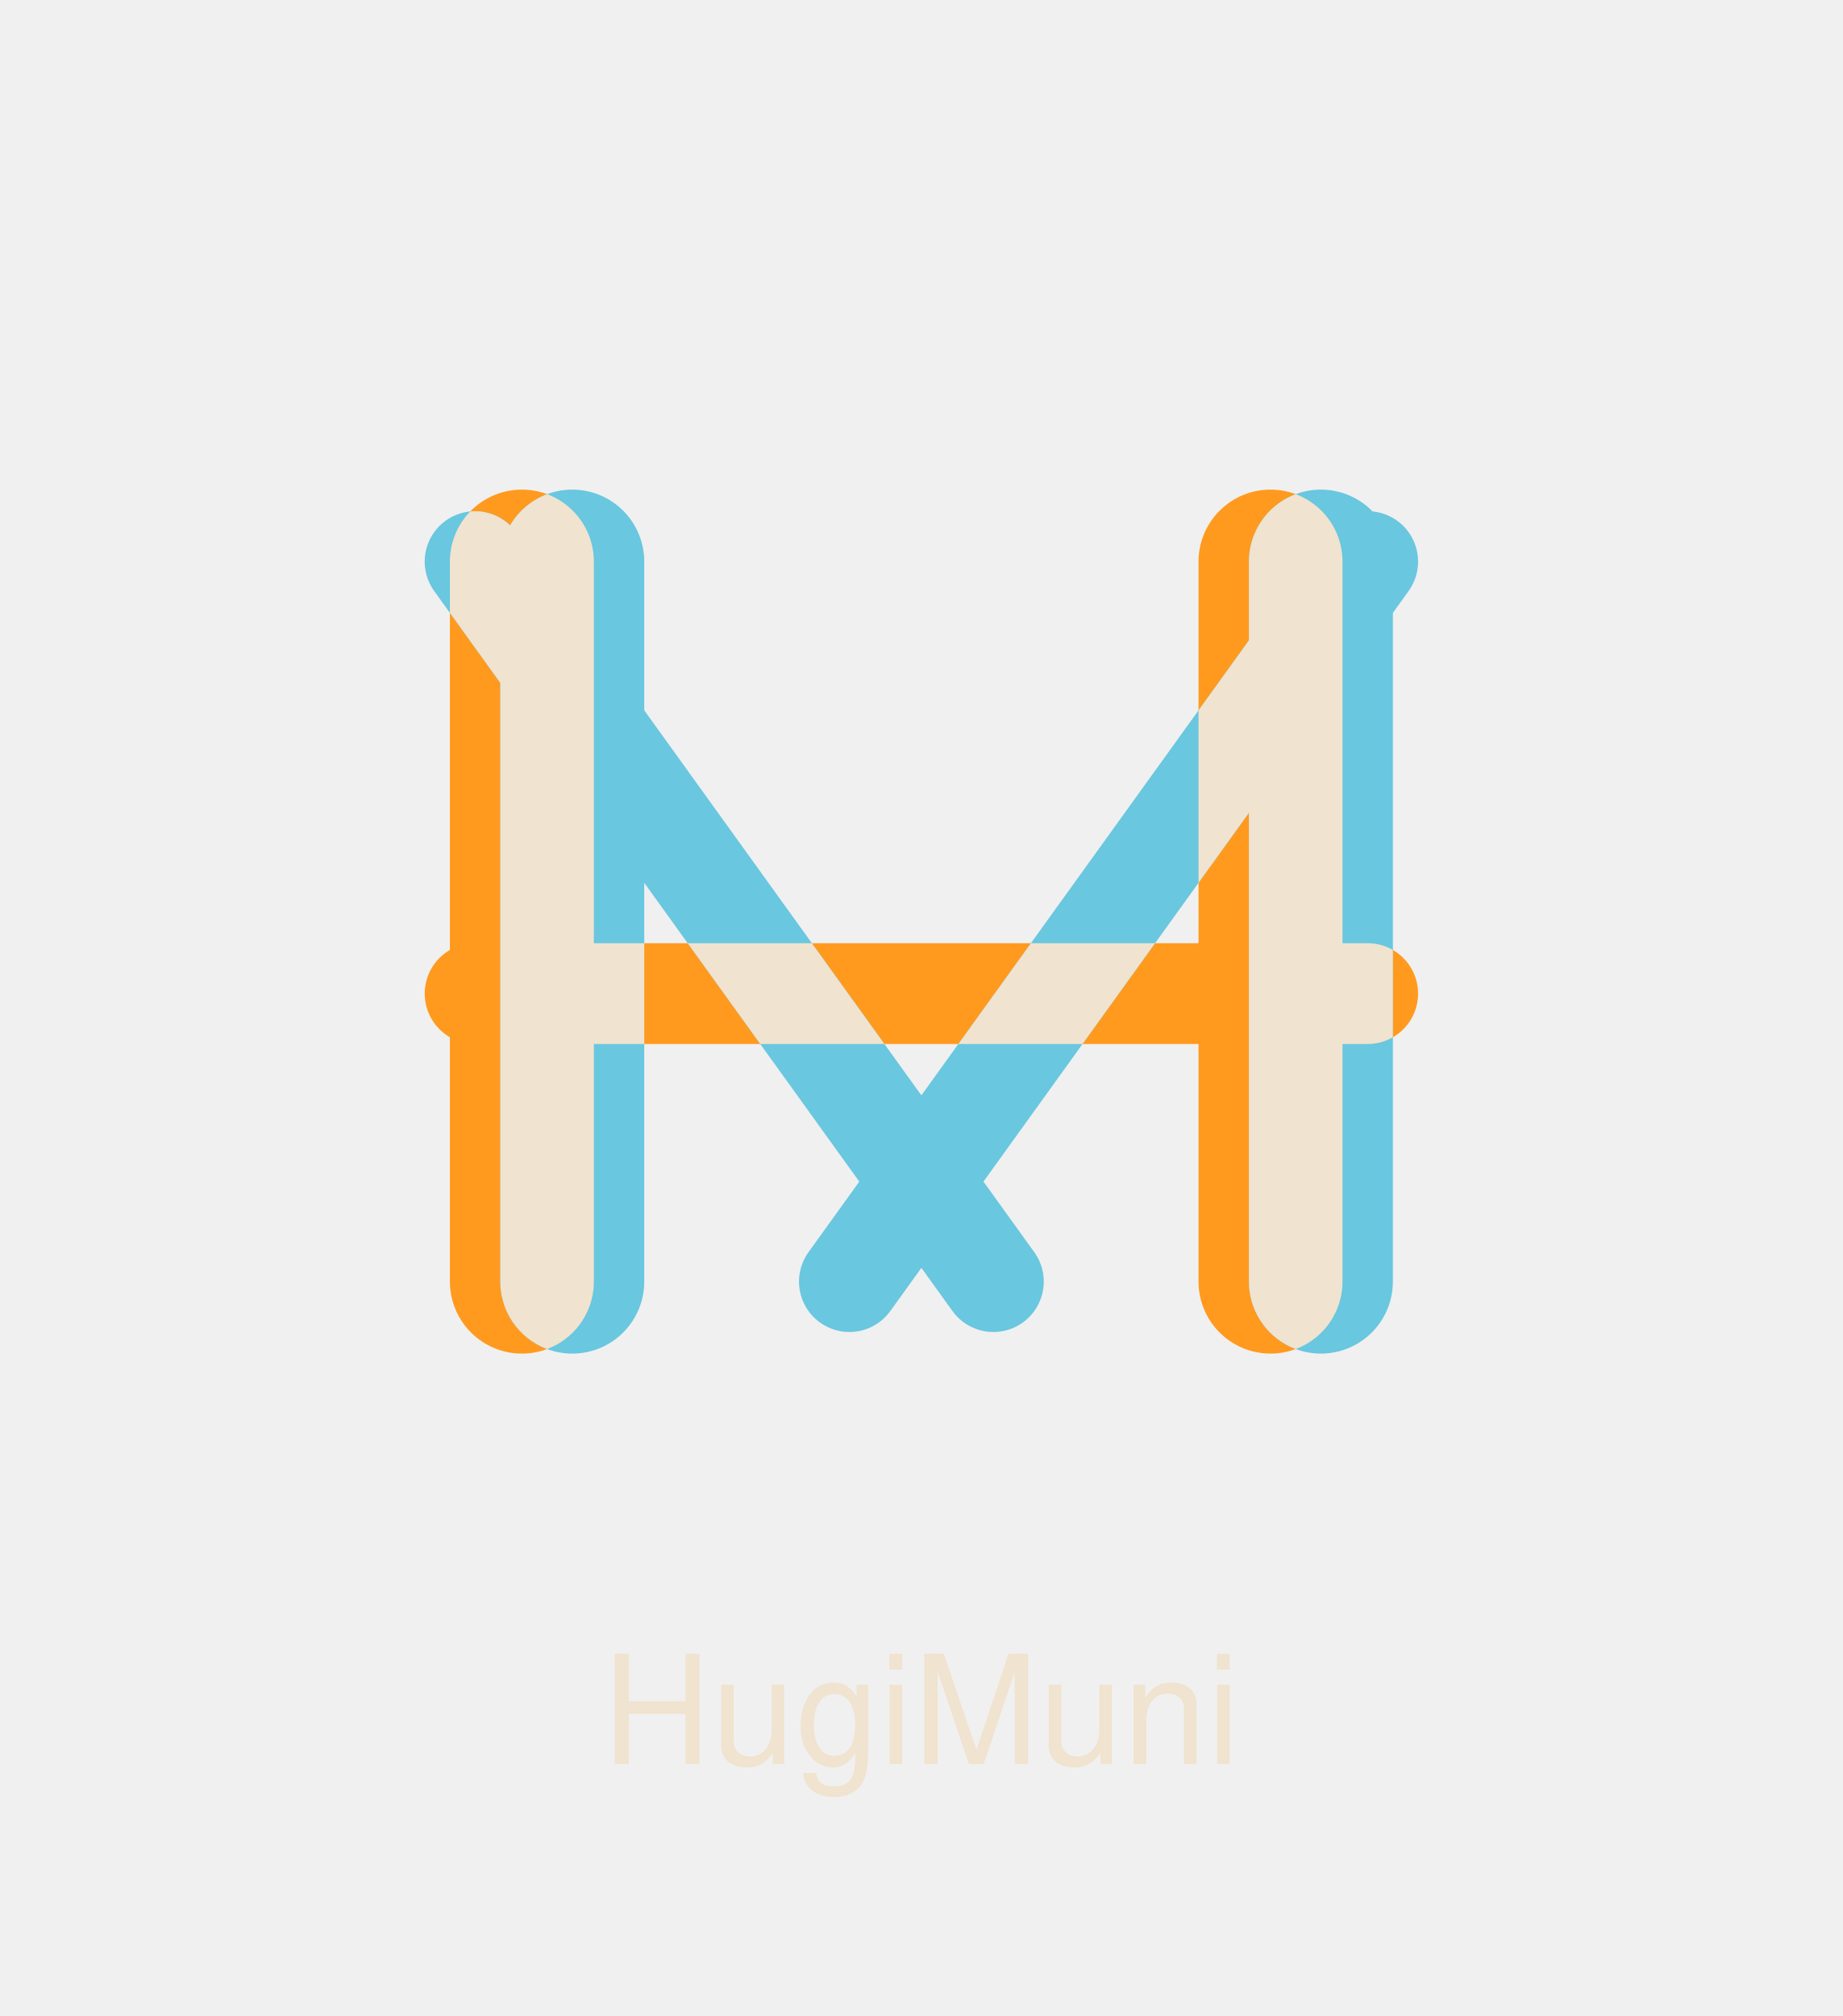
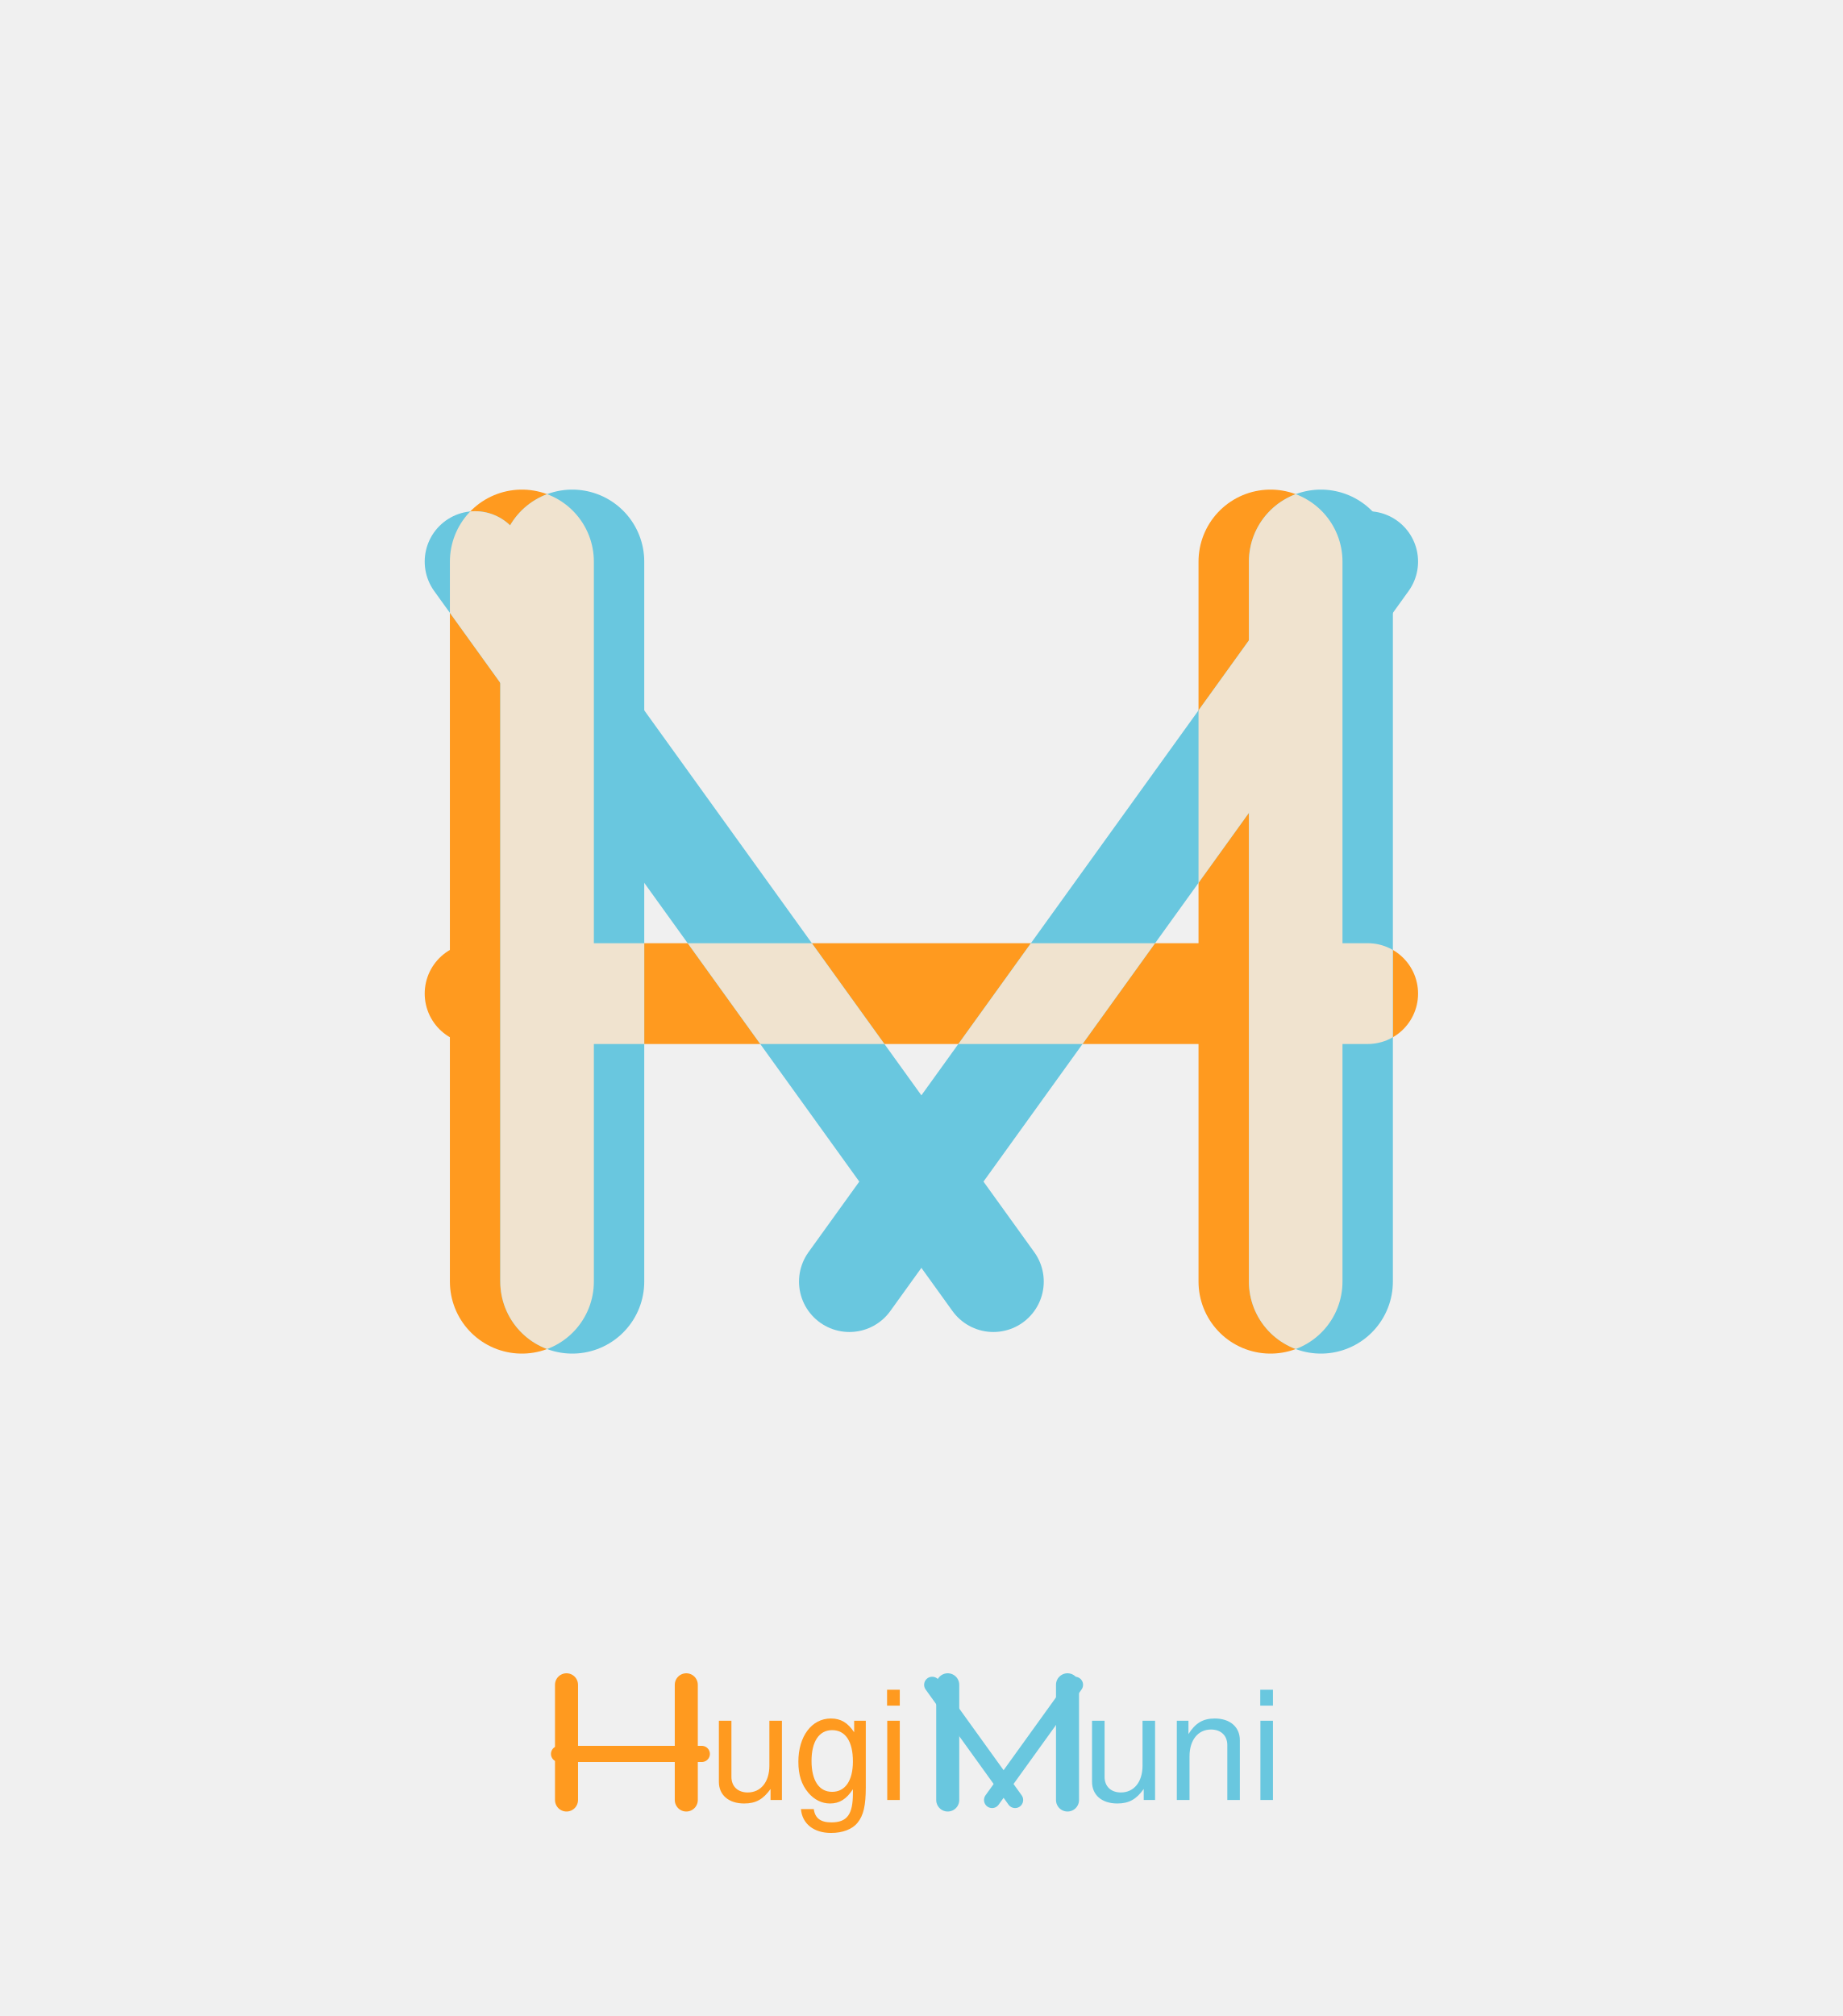
<svg xmlns="http://www.w3.org/2000/svg" width="512" height="560" viewBox="0 0 512 560">
  <defs>
    <mask id="hm-h" maskUnits="userSpaceOnUse" x="0" y="0" width="512" height="512">
      <rect width="512" height="512" fill="#000" />
      <path d="M 145 156 L 145 356" stroke="#fff" stroke-width="40" stroke-linecap="round" stroke-linejoin="round" fill="none" />
      <path d="M 353 156 L 353 356" stroke="#fff" stroke-width="40" stroke-linecap="round" stroke-linejoin="round" fill="none" />
      <path d="M 132 276 L 380 276" stroke="#fff" stroke-width="28" stroke-linecap="round" stroke-linejoin="round" fill="none" />
    </mask>
  </defs>
  <g id="hm-flat-art">
    <g id="hm-h-only">
      <path d="M 145 156 L 145 356" stroke="#ff9a1f" stroke-width="40" stroke-linecap="round" stroke-linejoin="round" fill="none" />
      <path d="M 353 156 L 353 356" stroke="#ff9a1f" stroke-width="40" stroke-linecap="round" stroke-linejoin="round" fill="none" />
      <path d="M 132 276 L 380 276" stroke="#ff9a1f" stroke-width="28" stroke-linecap="round" stroke-linejoin="round" fill="none" />
    </g>
    <g id="hm-m-only">
      <path d="M 159 156 L 159 356" stroke="#69c7df" stroke-width="40" stroke-linecap="round" stroke-linejoin="round" fill="none" />
      <path d="M 367 156 L 367 356" stroke="#69c7df" stroke-width="40" stroke-linecap="round" stroke-linejoin="round" fill="none" />
      <path d="M 132 156 L 276 356" stroke="#69c7df" stroke-width="28" stroke-linecap="round" stroke-linejoin="round" fill="none" />
      <path d="M 380 156 L 236 356" stroke="#69c7df" stroke-width="28" stroke-linecap="round" stroke-linejoin="round" fill="none" />
    </g>
    <g id="hm-intersection" mask="url(#hm-h)">
      <path d="M 159 156 L 159 356" stroke="#f0e3cf" stroke-width="40" stroke-linecap="round" stroke-linejoin="round" fill="none" />
      <path d="M 367 156 L 367 356" stroke="#f0e3cf" stroke-width="40" stroke-linecap="round" stroke-linejoin="round" fill="none" />
      <path d="M 132 156 L 276 356" stroke="#f0e3cf" stroke-width="28" stroke-linecap="round" stroke-linejoin="round" fill="none" />
      <path d="M 380 156 L 236 356" stroke="#f0e3cf" stroke-width="28" stroke-linecap="round" stroke-linejoin="round" fill="none" />
    </g>
  </g>
-   <text x="256" y="490" text-anchor="middle" fill="#f0e3cf" font-family="Helvetica, Arial, sans-serif" font-size="42" font-weight="400">HugiMuni</text>
+   <g id="hugimuni-wordmark">
+     <g id="hugimuni-wordmark-h">
+       <g transform="translate(134.200 443.040) scale(0.16)">
+         <path d="M 145 156 L 145 356" stroke="#ff9a1f" stroke-width="40" stroke-linecap="round" stroke-linejoin="round" fill="none" />
+         <path d="M 353 156 L 353 356" stroke="#ff9a1f" stroke-width="40" stroke-linecap="round" stroke-linejoin="round" fill="none" />
+         <path d="M 132 276 L 380 276" stroke="#ff9a1f" stroke-width="28" stroke-linecap="round" stroke-linejoin="round" fill="none" />
+       </g>
+     </g>
+     <text x="197.000" y="500" fill="#ff9a1f" font-family="Helvetica, Arial, sans-serif" font-size="42" font-weight="400" textLength="56" lengthAdjust="spacingAndGlyphs">ugi</text>
+     <g id="hugimuni-wordmark-m">
+       <g transform="translate(237.880 443.040) scale(0.16)">
+         <path d="M 159 156 L 159 356" stroke="#69c7df" stroke-width="40" stroke-linecap="round" stroke-linejoin="round" fill="none" />
+         <path d="M 367 156 L 367 356" stroke="#69c7df" stroke-width="40" stroke-linecap="round" stroke-linejoin="round" fill="none" />
+         <path d="M 132 156 L 276 356" stroke="#69c7df" stroke-width="28" stroke-linecap="round" stroke-linejoin="round" fill="none" />
+         <path d="M 380 156 L 236 356" stroke="#69c7df" stroke-width="28" stroke-linecap="round" stroke-linejoin="round" fill="none" />
+       </g>
+     </g>
+     <text x="300.680" y="500" fill="#69c7df" font-family="Helvetica, Arial, sans-serif" font-size="42" font-weight="400" textLength="56" lengthAdjust="spacingAndGlyphs">uni</text>
+   </g>
</svg>
